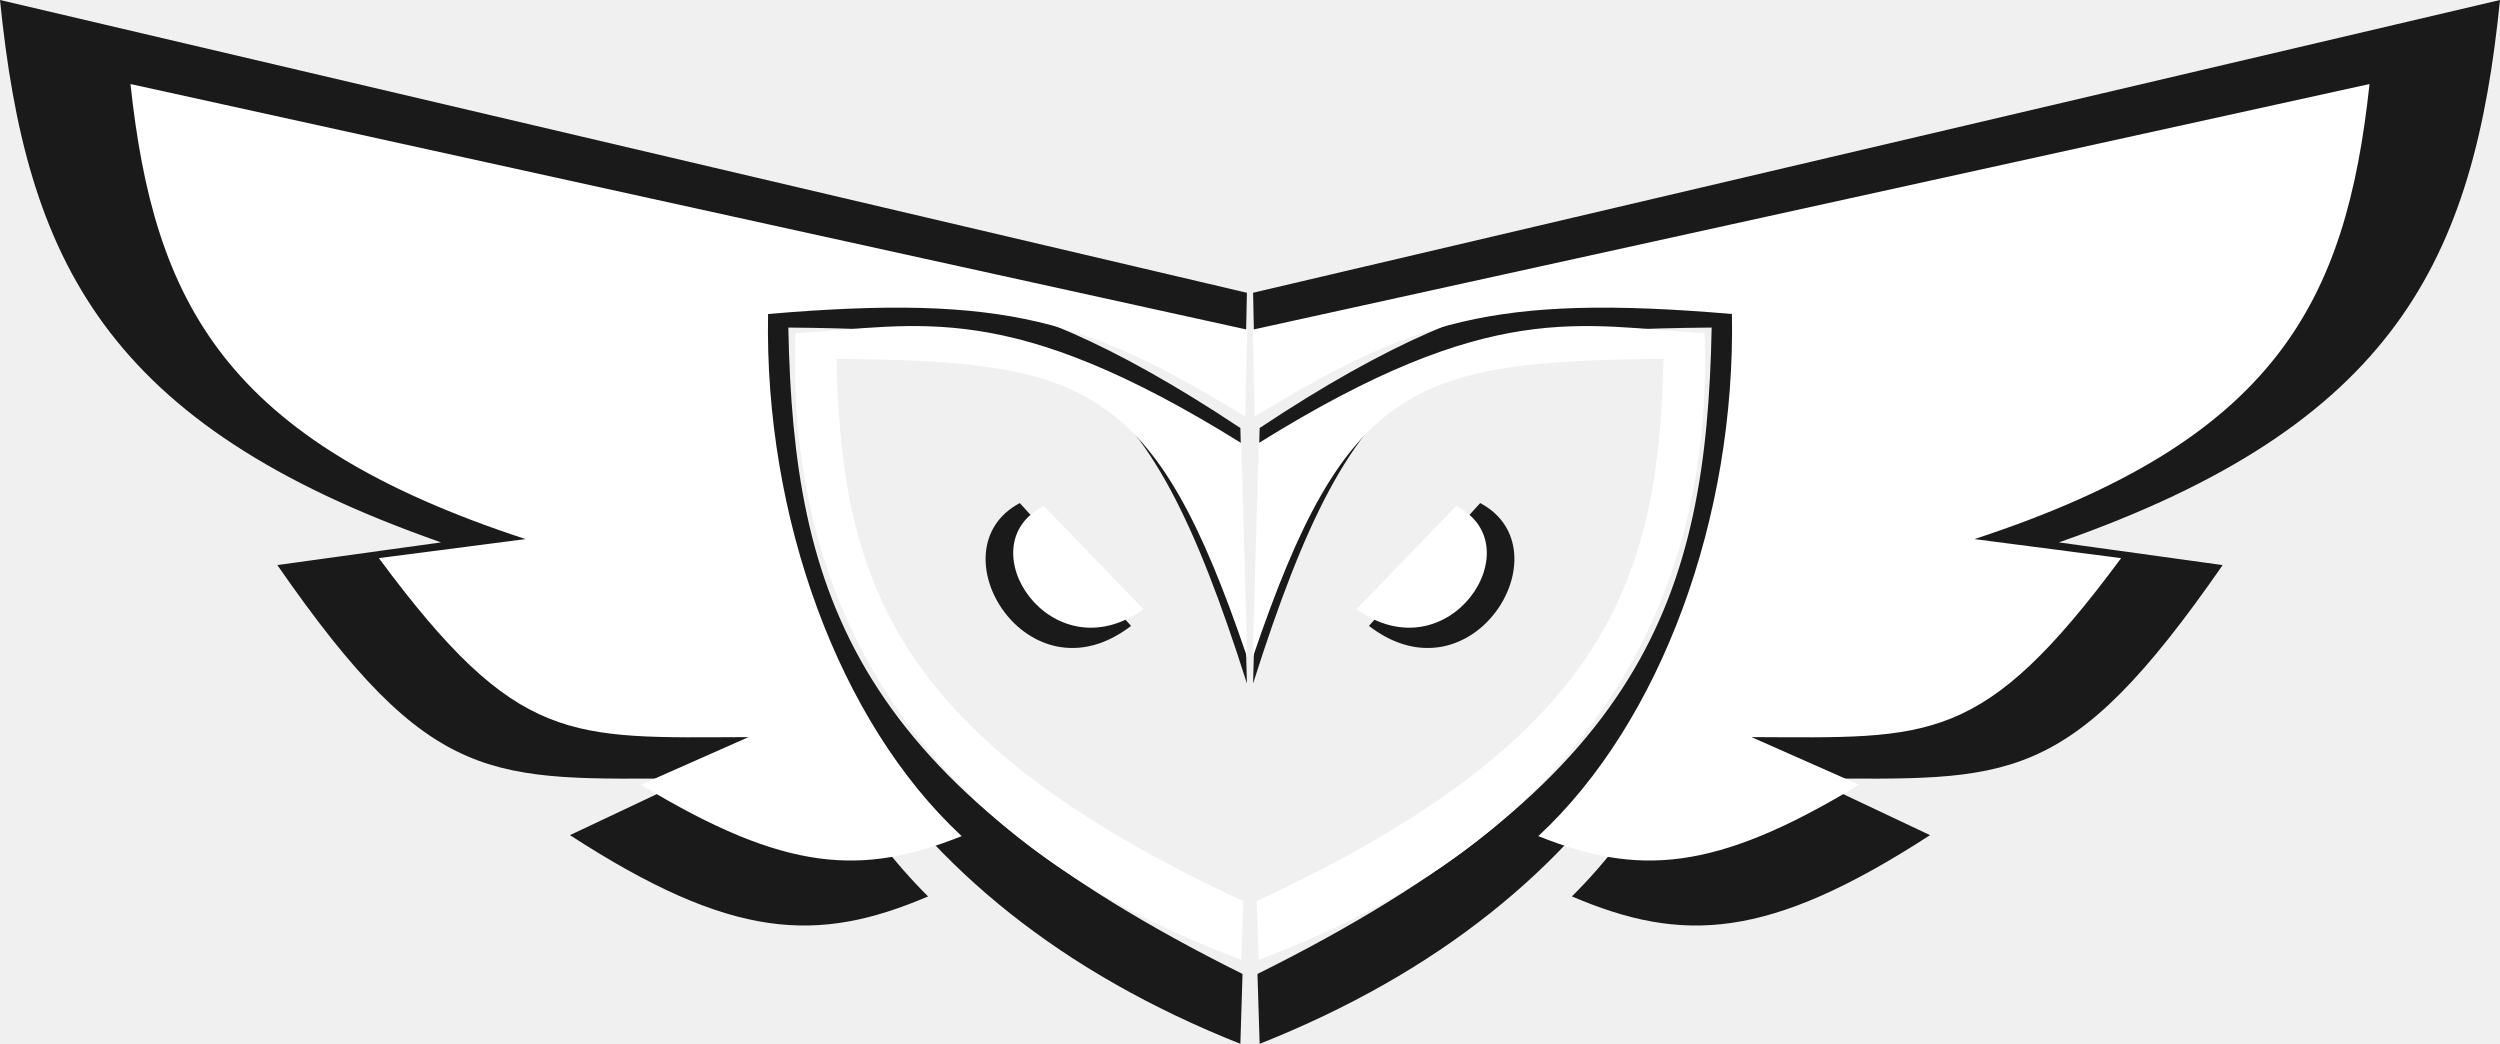
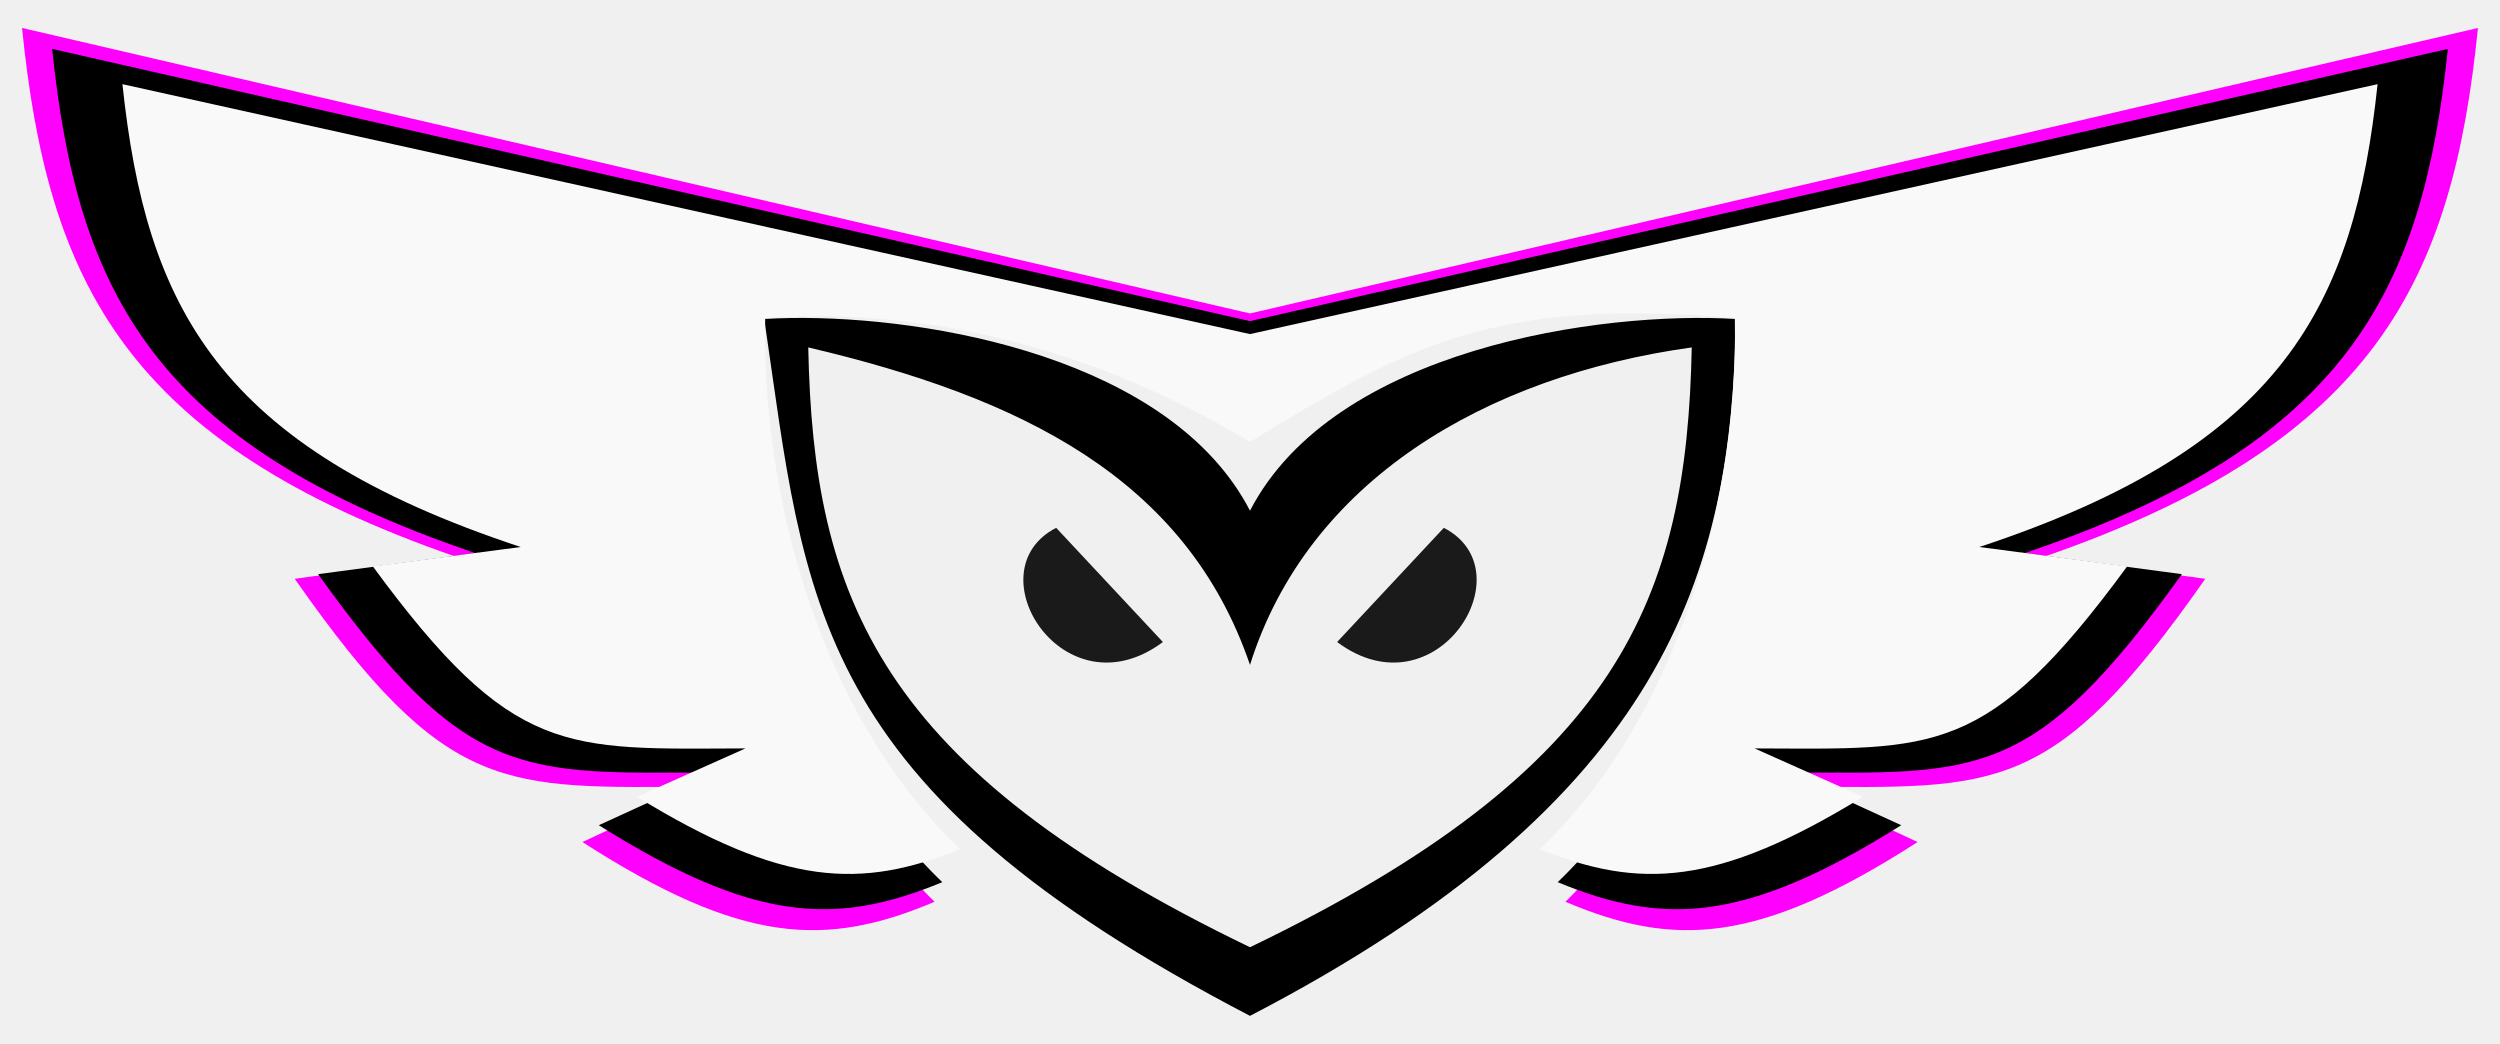
<svg xmlns="http://www.w3.org/2000/svg" version="1.1" width="675.499" height="282.04" id="svg634">
-   <defs id="defs638" />
+   <defs id="defs638">
+     </defs>
  <g id="g238" style="display:inline">
-     <g id="g2632" transform="translate(-6.49046,-149.8708)" style="fill:#1a1a1a">
-       <g id="g2611" transform="translate(76.60593,48.97352)" class="UnoptimicedTransforms" style="fill:#1a1a1a" />
-       <g id="g2619" transform="matrix(-1,0,0,1,611.8739,48.97352)" class="UnoptimicedTransforms" style="fill:#1a1a1a">
-         <path id="path2617" style="fill:#1a1a1a;stroke-width:1.568" d="m 329.831,236.821 -30.063,33.194 c 27.839,21.404 53.669,-20.647 30.063,-33.194 z m -61.362,48.76 c 28.1,-88.625 48.62,-95.439 123.909,-96.177 -1.423,72.814 -18.049,122.686 -122.729,174.653 l 0.59,18.881 C 367.121,344.486 407.782,269.55 404.769,181.143 367.001,178.752 340.718,169.682 270.239,216.546 Z m 1e-5,-105.582 336.914,-79.102 c -7.061,70.225 -28.251,114.77 -119.189,146.553 l 44.253,6.132 c -42,60.599 -57.549,57.836 -111.518,57.64 l 32.452,15.33 c -43.869,28.45 -66.945,29.273 -96.767,16.556 37.133,-36.793 59.577,-102.818 58.414,-168.153 -72.431,-6.6 -96.567,2.334 -143.97,32.997 z m -63.032,56.822 30.063,33.194 C 207.661,291.419 181.831,249.368 205.437,236.821 Z m 61.362,48.76 c -28.1,-88.625 -48.62,-95.439 -123.909,-96.177 1.423,72.814 18.049,122.686 122.729,174.653 l -0.59,18.881 C 168.147,344.486 127.486,269.55 130.499,181.143 c 37.768,-2.391 64.051,-11.461 134.53,35.403 z m -1e-5,-105.582 -336.914,-79.102 c 7.061,70.225 28.251,114.77 119.189,146.553 l -44.253,6.132 c 42,60.599 57.549,57.836 111.518,57.64 l -32.452,15.33 c 43.869,28.45 66.945,29.273 96.767,16.556 -37.133,-36.793 -59.577,-102.818 -58.414,-168.153 72.431,-6.6 96.567,2.334 143.97,32.997 z" />
-       </g>
+     <g id="g394">
+       <path id="path2817" style="fill:#ff00ff;stroke-width:0;stroke:none;stroke-dasharray:none" d="M 5.956,7.554 C 12.898,76.009 33.733,119.432 123.146,150.414 l -43.51,5.978 c 41.296,59.072 56.584,56.377 109.648,56.186 l -31.909,14.944 c 43.134,27.733 65.824,28.535 95.145,16.139 -36.511,-35.866 -58.578,-100.229 -57.435,-163.917 57.929,-4.165 107.271,15.993 142.665,38.23 46.204,-29.62 71.77,-44.634 142.663,-38.23 1.144,63.688 -20.924,128.051 -57.435,163.917 29.322,12.396 52.012,11.594 95.145,-16.139 L 486.215,212.578 c 53.064,0.191 68.353,2.886 109.648,-56.186 L 552.353,150.414 C 641.766,119.432 662.601,76.009 669.543,7.554 L 337.75,84.695 Z" />
+       <path id="path1583" style="fill:#000000;stroke-width:0;stroke:none;stroke-dasharray:none" d="M 14.088,13.211 C 20.86,78.489 41.184,119.896 128.405,149.44 l -42.444,5.701 c 40.284,56.33 55.197,53.761 106.961,53.579 l -31.127,14.25 c 42.076,26.446 64.211,27.211 92.814,15.39 -35.616,-34.201 -57.143,-95.577 -56.027,-156.309 56.51,-3.971 104.642,15.251 139.169,36.456 45.072,-28.245 70.011,-42.563 139.167,-36.456 1.116,60.733 -20.411,122.108 -56.027,156.309 28.603,11.821 50.737,11.055 92.814,-15.39 l -31.127,-14.25 c 51.764,0.182 66.677,2.752 106.961,-53.579 l -42.444,-5.701 C 634.315,119.896 654.639,78.489 661.411,13.211 L 337.75,86.771 Z" />
+       <path id="path1581" style="fill:#000000;stroke-width:0;stroke:none;stroke-dasharray:none" d="m 213.705,85.925 c -2.529,0.037 -4.935,0.128 -7.199,0.267 C 217.794,162.979 218.426,212.414 337.75,274.486 450.055,216.193 468.055,154.684 468.995,86.192 432.918,83.979 360.493,94.056 337.75,137.99 316.435,96.813 251.478,85.375 213.705,85.925 Z m 4.685,7.945 C 275.824,107.377 320.486,129.142 337.75,179.648 353.378,129.973 401.234,101.653 457.111,93.87 455.747,161.515 437.996,207.666 337.75,255.94 237.504,207.666 219.754,161.516 218.39,93.87 Z" />
+       <path style="fill:#1a1a1a;stroke-width:0;stroke:none;stroke-dasharray:none" d="m 390.121,142.618 -28.835,30.856 c 26.702,19.896 51.476,-19.192 28.835,-30.856 z" id="path1579" />
+       <path style="fill:#1a1a1a;stroke-width:0;stroke:none;stroke-dasharray:none" d="m 285.378,142.618 28.835,30.856 c -26.702,19.896 -51.476,-19.192 -28.835,-30.856 z" id="path1679" />
+       <path id="path2792" style="fill:#f9f9f9;stroke-width:0;stroke:none;stroke-dasharray:none" d="m 33.078,22.742 c 6.375,59.925 25.506,97.937 107.61,125.059 l -39.953,5.233 c 37.92,51.711 51.959,49.353 100.685,49.185 l -29.301,13.082 c 39.608,24.277 60.443,24.98 87.368,14.128 -33.526,-31.397 -53.79,-87.74 -52.74,-143.492 53.194,-3.646 98.503,14 131.003,33.466 42.427,-25.929 65.903,-39.073 131.002,-33.466 1.05,55.753 -19.214,112.095 -52.74,143.492 26.925,10.851 47.76,10.149 87.368,-14.128 L 474.079,202.219 c 48.727,0.167 62.765,2.526 100.685,-49.185 L 534.811,147.8 C 616.915,120.679 636.046,82.667 642.421,22.742 L 337.75,90.27 Z" />
    </g>
  </g>
-   <g id="layer1" style="display:inline" transform="matrix(0.9292324,0,0,0.8644068,23.90172,19.12137)">
-     <g id="g313" transform="matrix(0.9638254,0,0,0.9705882,5.96228,-141.3151)" style="display:inline;fill:#ffffff">
-       <g id="g307" transform="translate(76.60593,48.97352)" class="UnoptimicedTransforms" style="fill:#ffffff" />
-       <g id="g311" transform="matrix(-1,0,0,1,611.8739,48.97352)" class="UnoptimicedTransforms" style="fill:#ffffff">
-         <path id="path309" style="fill:#ffffff;stroke-width:1.568" d="m 329.831,236.821 -30.063,33.194 c 27.839,21.404 53.669,-20.647 30.063,-33.194 z m -61.362,48.76 c 28.1,-88.625 48.62,-95.439 123.909,-96.177 -1.423,72.814 -18.049,122.686 -122.729,174.653 l 0.59,18.881 C 367.121,344.486 407.782,269.55 404.769,181.143 367.001,178.752 340.718,169.682 270.239,216.546 Z m 1e-5,-105.582 336.914,-79.102 c -7.061,70.225 -28.251,114.77 -119.189,146.553 l 44.253,6.132 c -42,60.599 -57.549,57.836 -111.518,57.64 l 32.452,15.33 c -43.869,28.45 -66.945,29.273 -96.767,16.556 37.133,-36.793 59.577,-102.818 58.414,-168.153 -72.431,-6.6 -96.567,2.334 -143.97,32.997 z m -63.032,56.822 30.063,33.194 C 207.661,291.419 181.831,249.368 205.437,236.821 Z m 61.362,48.76 c -28.1,-88.625 -48.62,-95.439 -123.909,-96.177 1.423,72.814 18.049,122.686 122.729,174.653 l -0.59,18.881 C 168.147,344.486 127.486,269.55 130.499,181.143 c 37.768,-2.391 64.051,-11.461 134.53,35.403 z m -1e-5,-105.582 -336.914,-79.102 c 7.061,70.225 28.251,114.77 119.189,146.553 l -44.253,6.132 c 42,60.599 57.549,57.836 111.518,57.64 l -32.452,15.33 c 43.869,28.45 66.945,29.273 96.767,16.556 -37.133,-36.793 -59.577,-102.818 -58.414,-168.153 72.431,-6.6 96.567,2.334 143.97,32.997 z" />
-       </g>
-     </g>
-   </g>
+   <g id="layer1" style="display:inline" transform="matrix(0.9292324,0,0,0.8644068,23.90172,19.12137)" />
</svg>
